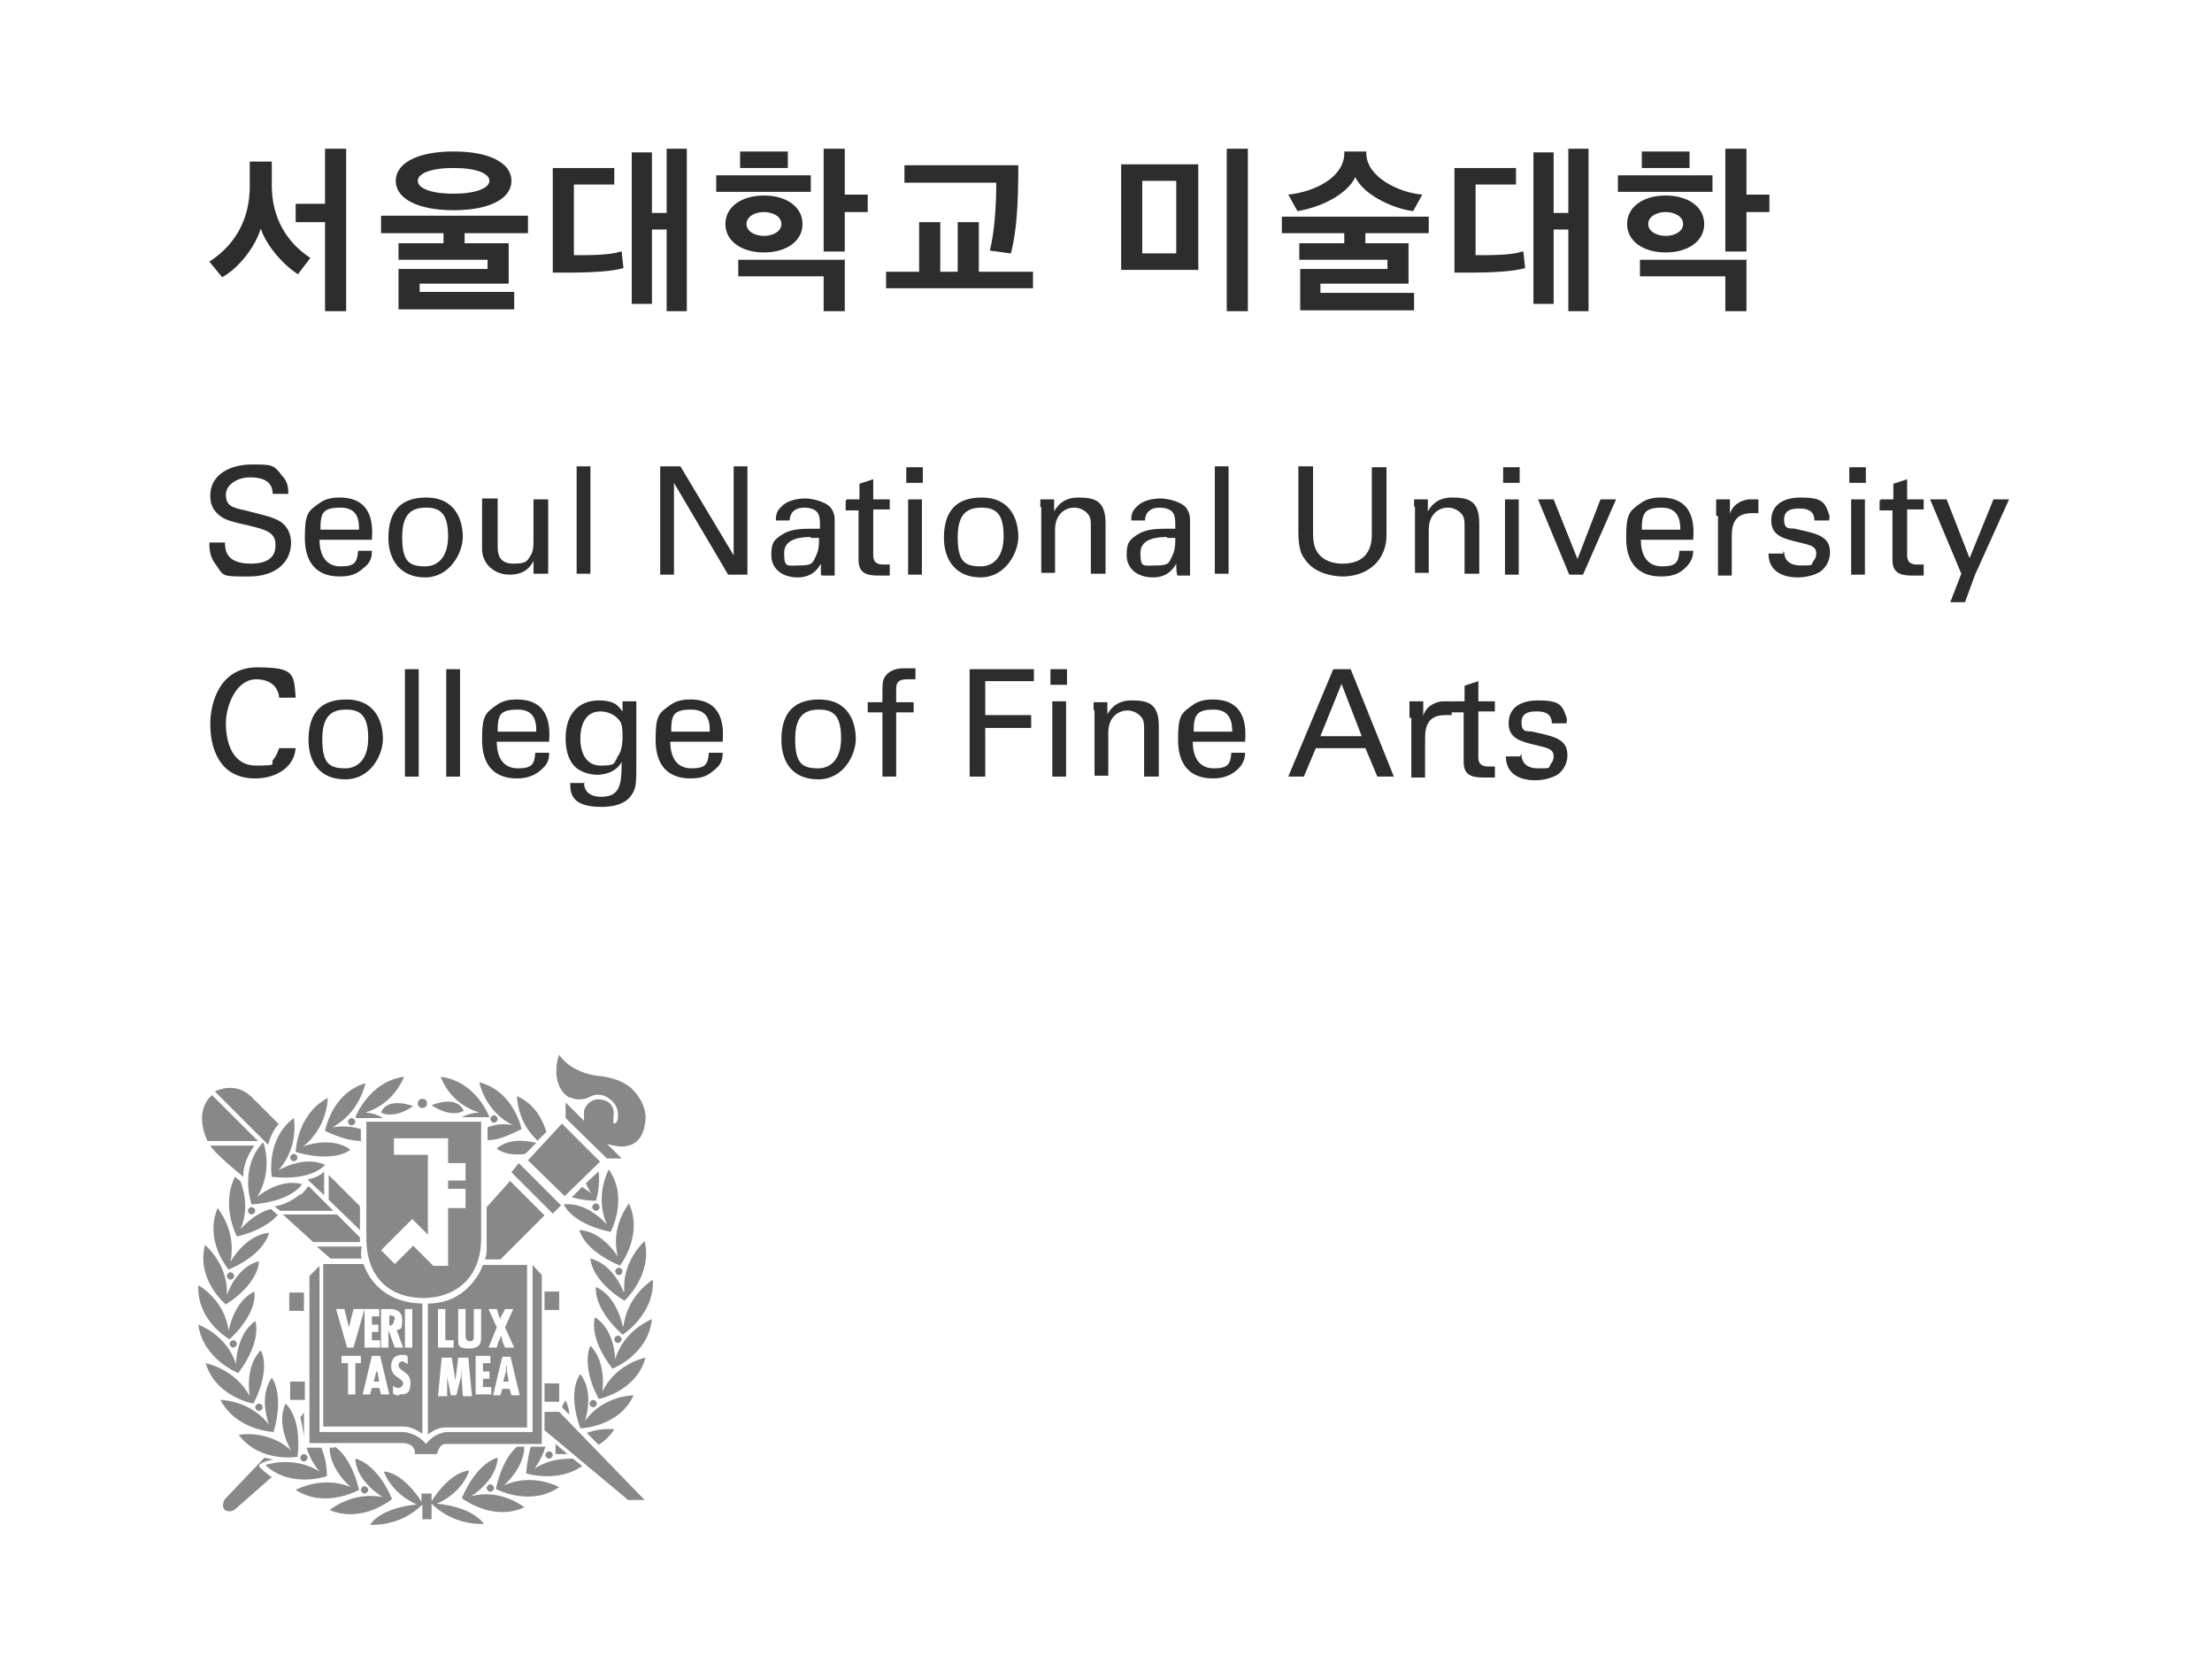
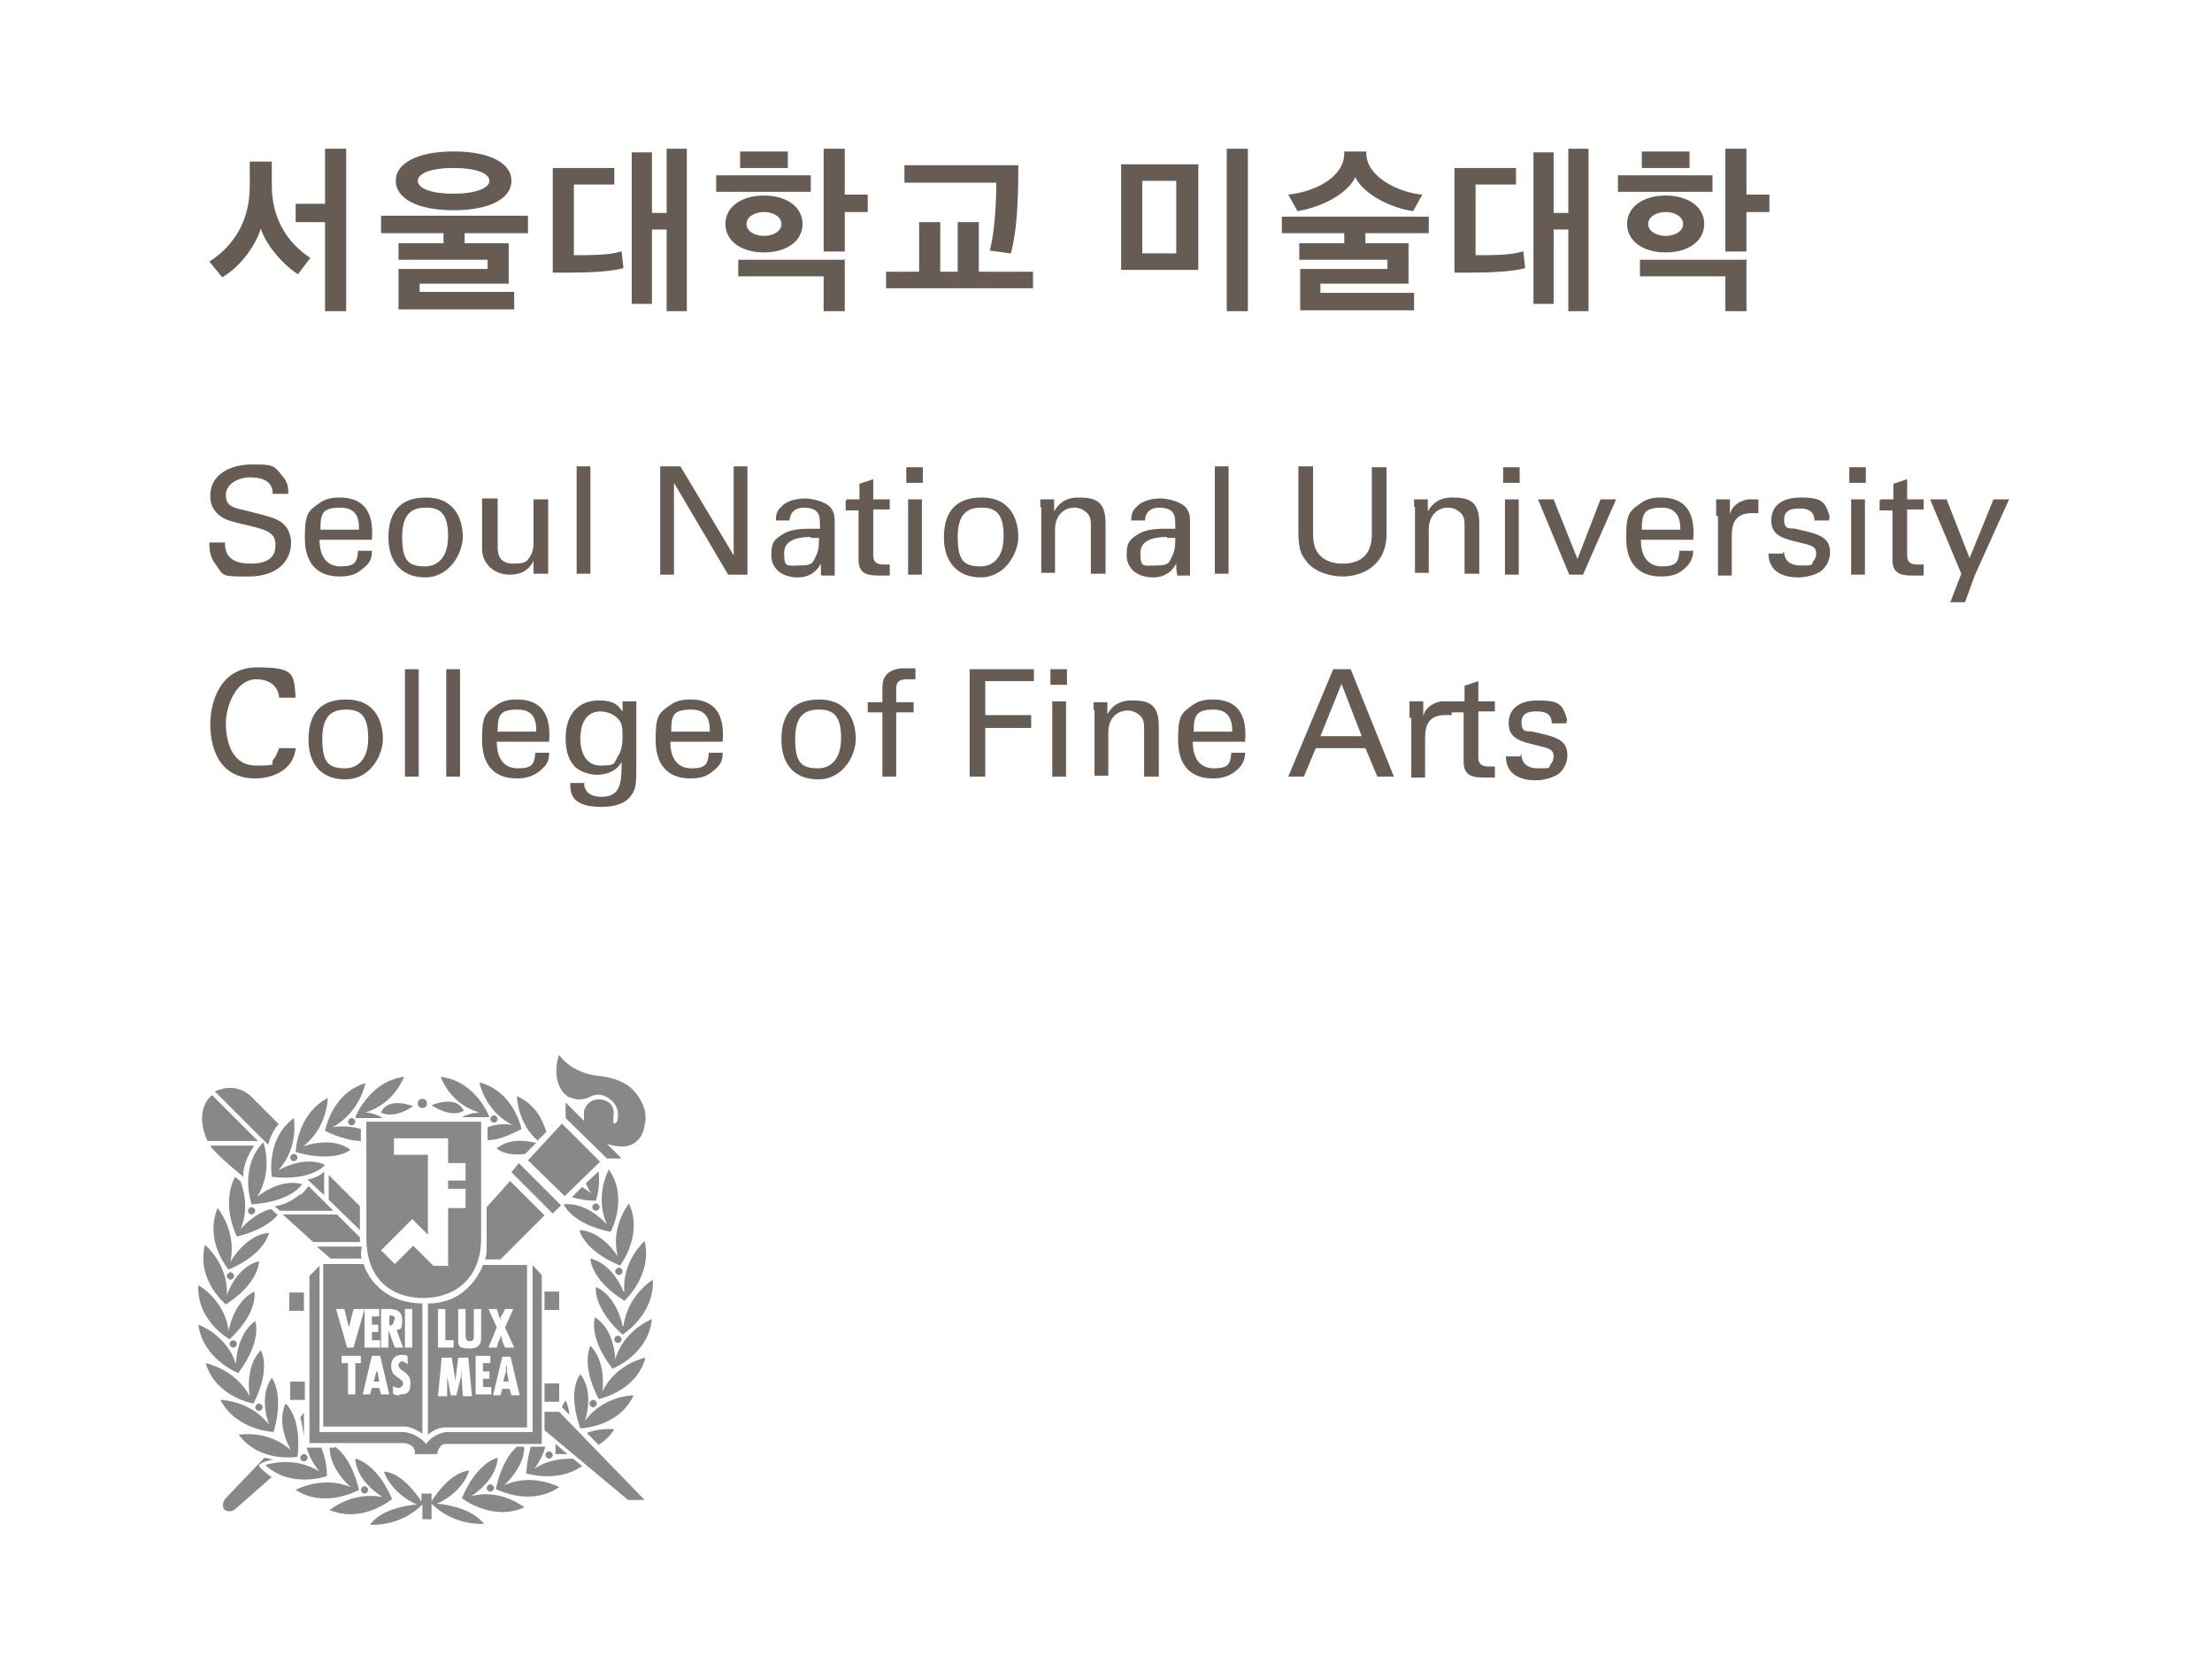
<svg xmlns="http://www.w3.org/2000/svg" id="_레이어_1" version="1.1" viewBox="0 0 240.9 182.7">
  <defs>
    <style>
      .st0 {
-         fill: #2d2d2d;
+         fill: #665c53;
      }

      .st1 {
        fill: #888;
      }
    </style>
  </defs>
  <path class="st1" d="M50.5,121c-.8-1.8-3.5-.6-3.5-.6,2.3,1.5,3.5.6,3.5.6M46,120.7c.3,0,.5-.2.5-.5s-.2-.5-.5-.5-.5.2-.5.5.2.5.5.5M52.2,121.2s-1,0-1.9.5h3s-1.4-3.9-5.3-4.4c0,0,.9,2.9,4.2,3.9M54.2,121.9c0-.2-.2-.4-.4-.4s-.4.2-.4.4.2.4.4.4.4-.2.4-.4M38.8,121.8h2.9c-.9-.6-1.9-.6-1.9-.6,3.2-1,4.2-3.9,4.2-3.9-3.8.5-5.3,4.4-5.3,4.4h0M37.9,122.2c0,.2.2.4.4.4s.4-.2.4-.4-.2-.4-.4-.4-.4.2-.4.4M38.1,125.2c-2.1-1.5-5.1-.3-5.1-.3,2.7-2.1,2.7-5.3,2.7-5.3-3.4,1.8-3.5,5.9-3.5,5.9,4.2,1.2,5.9-.2,5.9-.2M39.3,124.4v-1.4c-1.5-.5-3.1-.2-3.1-.2,3-1.6,3.6-4.8,3.6-4.8-3.7,1.1-4.4,5.2-4.4,5.2,1.7.8,3,1.1,4,1.1M55.9,122.6s-1.3-.4-2.8.2v1.4c1,0,1.9-.3,3.7-1.2,0,0-.8-4.1-4.6-5.1,0,0,.6,3.2,3.7,4.7M41.5,121.2s1.3.8,3.5-.7c0,0-2.8-1.1-3.5.7M60.9,140.7h-1.6v2h1.6v-2ZM56.5,126.7l-.8,1,4.5,4.5.9-.9s-4.6-4.6-4.6-4.6ZM65.3,126.5l-4.1-4.1-3.7,4,4,3.9,3.9-3.8h0ZM31.6,126.1c0,.2.2.4.4.4s.4-.2.4-.4-.2-.4-.4-.4-.4.2-.4.4M62.2,130.4c.7.2,1.6.4,2.7.4,0,0,.5-1.4.3-3.2l-1.4,1.3c.2.4.3.7.6,1.1,0,0-.4-.3-1-.7l-1.1,1.1h-.1ZM60.9,150.7h-1.6v2h1.6v-2ZM58.6,124.2l.9-.9c-.4-1.3-1.2-3-3.2-3.9,0,0,0,2.9,2.3,4.9M67,138.5c0,.2.2.4.4.4s.4-.2.4-.4-.2-.4-.4-.4-.4.2-.4.4M62,119.5c1.2.6,2.2,0,2.2,0,1.3-.7,2.3.3,2.3.3.9.7.8,1.7.8,1.7,0,.7-.2.8-.2.8-.4.3-.3-.2-.3-.2v-.4c.3-1.7-1.2-1.9-1.2-1.9-1.6-.3-2,1.2-2,1.2,0,.4,0,.8,0,1.1l-2-2v1.7l4.5,4.4h1.6l-1.6-1.6c.9.3,1.6.3,1.6.3,2.3,0,2.5-2.3,2.5-2.3.6-2.3-1.5-4.1-1.5-4.1-1.4-1.2-3.6-1.3-3.6-1.3-3.1-.4-4.2-2.3-4.2-2.3-.4.9-.3,2.2-.3,2.2.2,2,1.5,2.5,1.5,2.5M67.5,137.9s2.6-3.3,1-6.8c0,0-2.1,2.6-1.2,5.8,0,0-1.7-2.8-4.2-2.9,0,0,.4,2.2,4.5,3.9M64.9,131.9c.2,0,.4-.2.4-.4s-.2-.4-.4-.4-.4.2-.4.4.2.4.4.4M57.2,125.7l1.2-1.2c-1-.2-2.8-.6-4.3.6,0,0,.8.9,3.2.6M66.5,134.2s2-3.7-.2-6.8c0,0-1.6,2.9-.2,6,0,0-2.1-2.5-4.7-2.2,0,0,.8,2.1,5.1,3M53,162.1c0,.2.2.4.4.4s.4-.2.4-.4-.2-.4-.4-.4-.4.2-.4.4M54.9,161.8s2.2-1.9,2.2-4.2h-.8c-.7.6-1.7,1.9-2.3,4.6,0,0,3.7,2,6.9-.2,0,0-2.9-1.6-6-.2M51.3,163s2.8-1.7,2.9-4.2c0,0-2.2.4-3.9,4.4,0,0,3.3,2.6,6.8,1,0,0-2.6-2.1-5.8-1.2M47.6,163.8c2.9-1.3,3.5-3.6,3.5-3.6-2.3.2-4.2,3.5-4.2,3.5,2.5,2.6,5.8,2.3,5.8,2.3-1.5-2-5.2-2.2-5.2-2.2M45.9,162.6v1c-.4-.7-2.2-3.2-4.1-3.3,0,0,.7,2.3,3.6,3.6,0,0-3.7.2-5.1,2.2,0,0,3.2.3,5.7-2.2v1.6h1v-2.8h-1.1ZM59.3,153.8v2l9.1,7.6h1.8l-9.3-9.6h-1.7,0ZM58.2,160s.8-1,1.2-2.4h-1.6c-.2.7-.4,1.7-.5,2.9,0,0,3.4,1.1,6.1-.8l-1-.8c-1.2,0-2.7.1-4.2,1.1M40.1,162.3c0-.2-.2-.4-.4-.4s-.4.2-.4.4.2.4.4.4.4-.2.4-.4M65.6,151.6s.5-3.2-1.3-5c0,0-1.1,2,.9,5.8,0,0,4.1-.8,5.1-4.5,0,0-3.2.6-4.7,3.7M61.8,158.4l-1.3-1.1c0,.3,0,.7,0,1.1h1.2M59.8,158.9c.2,0,.4-.2.4-.4s-.2-.4-.4-.4-.4.2-.4.4.2.4.4.4M27.8,153.3c0,.2.2.4.4.4s.4-.2.4-.4-.2-.4-.4-.4-.4.2-.4.4M25,145.9c3.2-3,2.7-5.2,2.7-5.2-2.3,1.1-2.8,4.3-2.8,4.3-.4-3.4-3.3-5-3.3-5-.2,3.9,3.4,5.9,3.4,5.9M25,146.4c0,.2.2.4.4.4s.4-.2.4-.4-.2-.4-.4-.4-.4.2-.4.4M30.4,122.5l-3-3c-1.8-1.8-4-.6-4-.6l5.8,5.8c.4-1.5,1.1-2.2,1.1-2.2M28.1,124.3l-5-5s-2.1,1.5-.5,5h5.5ZM26,149.5c2.6-3.5,1.8-5.6,1.8-5.6-2.1,1.5-2.1,4.7-2.1,4.7-1-3.2-4.1-4.3-4.1-4.3.5,3.8,4.4,5.3,4.4,5.3M28.3,159.5s.6-.4,1.5-.5l-1-.2h0l-4.3,4.5s-.5.7,0,1.2c0,0,.4.3,1,0l4.1-3.6c-.4-.2-1.3-1-1.4-1.2M36.4,157.7h-.5c0,2.4,2.3,4.3,2.3,4.3-3.1-1.3-6,.3-6,.3,3.2,2.1,6.9,0,6.9,0-.7-2.9-1.9-4.2-2.6-4.7M27.6,152.9c2-3.9.8-5.8.8-5.8-1.8,1.8-1.2,5-1.2,5-1.6-3-4.8-3.6-4.8-3.6,1.1,3.7,5.2,4.4,5.2,4.4M38.7,159c.2,2.5,3,4.1,3,4.1-3.3-.7-5.8,1.4-5.8,1.4,3.6,1.5,6.8-1.2,6.8-1.2-1.7-4-4-4.4-4-4.4M29.6,128.2c4.4.5,5.8-1.3,5.8-1.3-2.3-1.1-5.1.6-5.1.6,2.3-2.5,1.7-5.7,1.7-5.7-3.1,2.3-2.4,6.4-2.4,6.4M29.8,156c1.2-4.2-.2-5.9-.2-5.9-1.5,2.1-.3,5.1-.3,5.1-2.1-2.7-5.3-2.7-5.3-2.7,1.8,3.4,5.9,3.5,5.9,3.5M61.6,152.6s-.3.3-.4.7l.8.8c0-.5-.2-1.1-.4-1.6M34.5,135.8l1.5,1.3h3.4c-.2-.3,0-1.3,0-1.3h-4.8ZM42.9,125.9v-1.9h5.9v2.7h1.9v1.9h-1.9v.9h1.9v2.1h-1.9v6.3h-1.6l-2.2-2.2-2,2-1.5-1.5,3.4-3.4,1.7,1.7v-8.7h-3.7ZM39.9,134.9c0,4.5,2.8,6.5,6.2,6.5s6.3-2.1,6.3-6.5v-12.7h-12.5v12.7M35.3,127.6s-.4.6-1.8.9l1.8,1.7v-2.5h0ZM51.2,146.1c.4,0,.4-.3.4-.6v-2.9h.8v3.1c0,.4,0,1.2-1.3,1.2s-1.2-.4-1.2-1.2v-3.1h.8v2.7c0,.3,0,.8.4.8M53.4,147.7v.8h-.8v.9h.7v.8h-.7v.9h.9v.8h-1.7v-4.2h1.7-.1ZM53.2,142.6h.9l.2.6c0,.2.2.4.2.6h0c0-.2,0-.4.2-.6l.3-.6h.9l-.9,2,1,2.2h-1l-.3-.7c0-.2,0-.4-.2-.6h0c0,.2,0,.4-.2.6l-.2.7h-.9l.9-2.2-.9-2ZM55.7,152l-.2-.7h-.8l-.2.7h-.8l1-4.2h.9l1,4.2h-.9ZM50.4,152l-.2-3h0v1c0,0-.5,2-.5,2h-.6l-.4-2v-.9h0v3h-1l.4-4.2h1.1l.4,2.5h0l.3-2.5h1.1l.4,4.2h-.9ZM47.7,142.6h.8v3.4h.9v.8h-1.7v-4.2ZM46.6,142v14.3s.8-.8,1.9-.8h8.9v-17.7h-4.8s-1.4,4.2-6,4.2M43,143.8c0-.3,0-.5-.6-.5h0v1.1h0c.4,0,.5-.3.5-.6M55.1,148.8h0v.6l-.3,1.1h.6l-.2-1.1v-.6h0ZM32.7,130.1h0c-.2.1-1.2,1.1-2.8,1.3l.6.5h5.8l-1.8-1.8h0l-.9-.9s-.6.8-.8.9M65,152.9c0-.2-.2-.4-.4-.4s-.4.2-.4.4.2.4.4.4.4-.2.4-.4M67.3,146.3c.2,0,.4-.2.4-.4s-.2-.4-.4-.4-.4.2-.4.4.2.4.4.4M64.8,143.5s-.8,2.1,1.9,5.6c0,0,3.9-1.5,4.3-5.4,0,0-3.1,1.2-4,4.4,0,0,0-3.2-2.2-4.6M67.8,144.4s-.6-3.2-2.9-4.2c0,0-.4,2.2,2.9,5.2,0,0,3.5-2.2,3.3-6,0,0-2.8,1.7-3.2,5.1M63.2,149.7s-1.5,1.7,0,5.9c0,0,4.2-.1,5.8-3.6,0,0-3.3,0-5.3,2.8,0,0,1.1-3.1-.5-5.1M67.9,140.7s-1.1-3-3.6-3.6c0,0,0,2.3,3.7,4.6,0,0,3.1-2.8,2.2-6.5,0,0-2.5,2.2-2.2,5.5M65.2,157.4c.6-.4,1.2-.9,1.7-1.7,0,0-1.4-.2-3,.4l1.3,1.3ZM41,149.4v-.6h0v.6l-.3,1.1h.6l-.2-1.1ZM28.6,124.5c-2.6,2.8-1.2,6.7-1.2,6.7,4.4-.3,5.5-2.2,5.5-2.2-2.5-.7-4.9,1.4-4.9,1.4,1.8-2.9.7-5.9.7-5.9M45.1,158.4h2.5s.2-1.1.9-1.1h10.5v-18.4l-1-1.1v18.2h-9.4s-1.3.1-2.2,1.3c0,0-.8-1.1-2.4-1.3h-9.2v-18.1l-1.1,1.1v18.2h10.2s1.3,0,1.3,1.1M25.5,139c0-.2-.2-.4-.4-.4s-.4.2-.4.4.2.4.4.4.4-.2.4-.4M25.1,137.4c.7-3.3-1.4-5.8-1.4-5.8-1.5,3.6,1.2,6.7,1.2,6.7,4-1.7,4.4-4,4.4-4-2.5.2-4.1,3-4.1,3M22.3,135.7c-.9,3.8,2.3,6.4,2.3,6.4,3.7-2.4,3.6-4.7,3.6-4.7-2.5.6-3.5,3.7-3.5,3.7.2-3.4-2.4-5.5-2.4-5.5M26.5,128.2s-.2-1.4,1.2-3.4h-4.8s.2.6,3.6,3.4M39.2,135.3v-.5l-2.5-2.5h-5.9l3.3,3h5.1ZM33.1,156.4c0,.2,0,0,0,0v-2.5l-.4.5c.2.6.3,1.5.4,2.1M27,131.9c0,.2.2.4.4.4s.4-.2.4-.4-.2-.4-.4-.4-.4.2-.4.4M33.1,159.2c.2,0,.4-.2.4-.4s-.2-.4-.4-.4-.4.2-.4.4.2.4.4.4M35.8,130.7l3.4,3.3v-2.6l-3.4-3.4v2.6h0ZM33.2,150.5h-1.6v2h1.6v-2ZM55.6,128.6l-2.6,2.9v4.6s0,.8-.2,1.1h1.7l4.8-4.8-3.7-3.7h0ZM41.3,142.6v.8h-.8v.9h.7v.8h-.7v.9h.9v.8h-1.7v-4.2l-1.2,4.2h-.7l-1.2-4.2h.9l.5,2c0,.2,0,.5,0,.7h0c0-.2,0-.5,0-.7l.5-2h2.6ZM42.4,151.9h-.9l-.2-.7h-.8l-.2.7h-.8l1-4.2h.9l1,4.2ZM41.5,142.6h.8c.5,0,1.5,0,1.5,1.2s-.2.9-.6,1.1l.7,1.9h-.9l-.7-1.9h0v1.9h-.8v-4.2ZM44.1,142.6h.8v4.2h-.8v-4.2ZM43.5,152c-.2,0-.5,0-.7-.2v-.8c.2.1.4.2.6.2s.5-.2.5-.5-.3-.4-.5-.6c-.5-.3-.8-.6-.8-1.3s.4-1.2,1.1-1.2.5,0,.7.2v.8c-.2-.1-.4-.3-.6-.3s-.4.2-.4.4c0,.7,1.3.7,1.3,1.9s-.4,1.3-1.2,1.3M39.4,148.5h-.7v3.4h-.8v-3.4h-.7v-.8h2.1v.8h.1ZM35.2,137.7v17.7h8.8c1,0,2,.8,2,.8v-14.2c-5.3-.1-6.4-4.3-6.4-4.3,0,0-4.4,0-4.4,0ZM35.6,160.8c0-1.4-.3-2.3-.6-3.1h-1.6c.4,1.5,1.4,2.6,1.4,2.6-2.9-1.8-5.9-.7-5.9-.7,2.8,2.6,6.7,1.2,6.7,1.2M30.3,132.4l-.8-.7c-1.9.5-3.3,2.2-3.3,2.2.9-2.1.4-4.1,0-5.2l-.6-.5c-1.6,3.1.2,6.5.2,6.5,2.5-.6,3.8-1.6,4.4-2.3M26,156.3c2.3,3.1,6.4,2.4,6.4,2.4.5-4.4-1.3-5.8-1.3-5.8-1.1,2.3.6,5.1.6,5.1-2.5-2.3-5.7-1.7-5.7-1.7M33.1,140.8h-1.6v2h1.6v-2Z" />
  <path class="st0" d="M24.5,59.1c0,.8.1,2.3,2.8,2.3s2.7-1.5,2.7-2.1c0-1.3-1.1-1.6-2.7-2-1.8-.4-2.6-.6-3.2-1-1-.7-1.2-1.5-1.2-2.3,0-2.4,2.3-3.4,4.5-3.4s2.4,0,3.3,1.2c.7.7.7,1.5.7,2h-1.7c0-1.5-1.3-1.8-2.5-1.8s-2.6.7-2.6,1.9.7,1.4,2.1,1.7c2.8.7,3.1.8,3.8,1.2,1.1.7,1.2,1.9,1.2,2.3,0,2.1-1.6,3.7-4.6,3.7s-2.7,0-3.6-1.3c-.7-.9-.7-1.8-.7-2.4,0,0,1.7,0,1.7,0Z" />
  <path class="st0" d="M39.1,57.7c0-.8,0-2.4-2-2.4s-2.2.6-2.2,2.4h4.2ZM34.8,58.8c0,1.7.7,2.9,2.3,2.9s1.8-.5,1.9-1.7h1.5c0,.4,0,1.1-.7,1.7s-1.2,1.1-2.8,1.1c-2.6,0-3.8-1.6-3.8-4.2s.3-2.9,1.6-3.8c.8-.6,1.8-.6,2.2-.6,3.7,0,3.6,3.2,3.5,4.6h-5.9.2Z" />
  <path class="st0" d="M46.3,61.7c1.2,0,2.5-.8,2.5-3.3s-.9-3.1-2.4-3.1-2.6.6-2.6,3.2.7,3.2,2.5,3.2M46.4,54.2c3.3,0,4,2.6,4,4.3s-1.4,4.4-4.1,4.4-4-1.9-4-4.3.9-4.4,4.1-4.4" />
  <path class="st0" d="M54.2,54.4v5.2c0,.8.2,1.8,1.7,1.8s1.5-.3,1.9-.9c.3-.5.3-1.1.3-1.5v-4.6h1.6v8.1h-1.6v-1.4c-.3.6-.9,1.5-2.6,1.5s-3-1.2-3-2.8v-5.5h1.7Z" />
  <rect class="st0" x="62.8" y="50.8" width="1.5" height="11.7" />
  <polygon class="st0" points="71.9 50.8 74.1 50.8 79.9 60.5 79.9 50.8 81.4 50.8 81.4 62.6 79.3 62.6 73.4 52.6 73.4 62.6 71.9 62.6 71.9 50.8" />
  <path class="st0" d="M88.3,58.5c-.6,0-2.9,0-2.9,1.7s.3,1.4,1.7,1.4,1.4-.3,1.7-.9c.3-.6.4-1,.4-2.1h-.9M89.4,62.6c0-.4,0-.8,0-1.2-.7,1.3-1.8,1.5-2.5,1.5-1.9,0-2.9-1.1-2.9-2.4s.2-1.7,1.4-2.4c.9-.5,2.2-.5,2.8-.5h1.1c0-1,0-1.4-.3-1.8-.3-.4-1-.5-1.4-.5-1.5,0-1.6,1.1-1.6,1.4h-1.5c0-.4,0-1,.6-1.5.6-.7,1.8-.9,2.6-.9s2.5.4,2.9,1.2c.3.5.3.9.3,1.3v5.9h-1.4Z" />
  <path class="st0" d="M92.2,54.4h1.4v-1.7l1.5-.5v2.2h1.8v1.1h-1.8v4.9c0,.4,0,1.1,1.1,1.1s.6,0,.7,0v1.2h-1.3c-1.4,0-2.1-.4-2.1-1.7v-5.4h-1.4v-1.1h.1Z" />
  <path class="st0" d="M98.9,54.4h1.5v8.2h-1.5v-8.2ZM98.7,50.9h1.8v1.7h-1.8v-1.7Z" />
  <path class="st0" d="M106.8,61.7c1.2,0,2.5-.8,2.5-3.3s-.9-3.1-2.4-3.1-2.6.6-2.6,3.2.7,3.2,2.5,3.2M106.9,54.2c3.3,0,4,2.6,4,4.3s-1.4,4.4-4.1,4.4-4-1.9-4-4.3.9-4.4,4.1-4.4" />
  <path class="st0" d="M113.3,55.3v-.9h1.5v1.3c.2-.3.8-1.5,2.6-1.5s3,.3,3,2.8v5.5h-1.6v-5.2c0-.5,0-1-.4-1.4s-.9-.6-1.4-.6c-1.1,0-2.1.8-2.1,2.4v4.7h-1.5v-7.2h0Z" />
  <path class="st0" d="M127.1,58.5c-.6,0-2.9,0-2.9,1.7s.3,1.4,1.7,1.4,1.4-.3,1.7-.9c.3-.6.4-1,.4-2.1h-.9M128.2,62.6c-.1-.4-.1-.8-.1-1.2-.7,1.3-1.8,1.5-2.5,1.5-1.9,0-2.9-1.1-2.9-2.4s.2-1.7,1.4-2.4c.9-.5,2.2-.5,2.8-.5h1.1c0-1,0-1.4-.3-1.8-.3-.4-1-.5-1.4-.5-1.5,0-1.6,1.1-1.6,1.4h-1.5c0-.4,0-1,.6-1.5.6-.7,1.8-.9,2.6-.9s2.5.4,2.9,1.2c.3.5.3.9.3,1.3v5.9h-1.4Z" />
  <rect class="st0" x="132.3" y="50.8" width="1.5" height="11.7" />
  <path class="st0" d="M143,50.8v7.3c0,1.3.3,1.8.5,2.1.7,1,1.9,1.2,2.7,1.2,3.2,0,3.2-2.5,3.2-3.3v-7.2h1.6v7.2c0,.6,0,1.9-1,3.1-1.2,1.4-2.9,1.6-3.8,1.6s-3.1-.3-4.1-1.9c-.4-.5-.7-1.2-.7-3v-7.1s1.6,0,1.6,0Z" />
  <path class="st0" d="M154,55.3v-.9h1.5v1.3c.2-.3.8-1.5,2.6-1.5s3,.3,3,2.8v5.5h-1.6v-5.2c0-.5,0-1-.4-1.4s-.9-.6-1.4-.6c-1.1,0-2.1.8-2.1,2.4v4.7h-1.5v-7.2h-.1Z" />
  <path class="st0" d="M163.9,54.4h1.5v8.2h-1.5v-8.2ZM163.7,50.9h1.8v1.7h-1.8v-1.7Z" />
  <polygon class="st0" points="167.5 54.4 169.2 54.4 171.8 60.9 174.3 54.4 176 54.4 172.4 62.6 170.9 62.6 167.5 54.4" />
  <path class="st0" d="M183,57.7c0-.8-.1-2.4-2-2.4s-2.2.6-2.2,2.4h4.2ZM178.7,58.8c0,1.7.7,2.9,2.3,2.9s1.8-.5,1.9-1.7h1.5c0,.4-.1,1.1-.7,1.7s-1.2,1.1-2.8,1.1c-2.6,0-3.8-1.6-3.8-4.2s.3-2.9,1.6-3.8c.8-.6,1.8-.6,2.2-.6,3.7,0,3.6,3.2,3.5,4.6h-5.9.2Z" />
  <path class="st0" d="M186.9,56.1v-1.7h1.5v1.6c.3-1.1,1.3-1.5,2-1.6h1.1v1.5h-.7c-1.8,0-2.2,1.1-2.2,2.5v4.3h-1.5v-6.5h-.2Z" />
  <path class="st0" d="M194.3,60.1c0,.6.3,1.5,1.8,1.5s1.1,0,1.4-.5c.2-.2.3-.5.3-.8,0-.8-.6-.9-1.8-1.2-1.7-.4-3.1-.7-3.1-2.4s1.3-2.5,3.2-2.5,2.5.3,2.9,1.3.2.8.2,1.2h-1.6c0-1.2-1-1.3-1.6-1.3s-1.7,0-1.7,1.2.7.9,1.2,1c2.3.5,2.7.7,3.2,1.1.5.4.6,1,.6,1.5,0,.9-.5,1.7-1.1,2.1-.7.4-1.6.6-2.4.6-1.7,0-3.2-.7-3.2-2.6h1.6v-.2Z" />
  <path class="st0" d="M201.6,54.4h1.5v8.2h-1.5v-8.2ZM201.4,50.9h1.8v1.7h-1.8v-1.7Z" />
  <path class="st0" d="M204.8,54.4h1.4v-1.7l1.5-.5v2.2h1.8v1.1h-1.8v4.9c0,.4,0,1.1,1.1,1.1s.6,0,.7,0v1.2h-1.3c-1.4,0-2.1-.4-2.1-1.7v-5.4h-1.4v-1.1h.1Z" />
  <polygon class="st0" points="215.1 62.6 214 65.6 212.4 65.6 213.6 62.5 210.2 54.4 212 54.4 214.5 60.8 217.1 54.4 218.8 54.4 215.1 62.6" />
  <path class="st0" d="M30.4,76c0-.4-.3-2-2.5-2s-3.3,2.9-3.3,4.8.6,4.6,3.3,4.6,1.4-.2,1.9-.7c.4-.5.5-1,.6-1.2h1.8c-.2,2.3-2.4,3.3-4.4,3.3-4.1,0-4.9-3.6-4.9-5.9s1-6.2,5.1-6.2,4,.7,4.2,3.3h-1.8Z" />
  <path class="st0" d="M37.6,83.7c1.2,0,2.5-.8,2.5-3.3s-.9-3.1-2.4-3.1-2.6.6-2.6,3.2.7,3.2,2.5,3.2M37.7,76.2c3.3,0,4,2.6,4,4.3s-1.3,4.4-4.1,4.4-4-1.9-4-4.3.9-4.4,4.1-4.4" />
  <rect class="st0" x="44.1" y="72.9" width="1.5" height="11.7" />
  <rect class="st0" x="48.6" y="72.9" width="1.5" height="11.7" />
  <path class="st0" d="M58.4,79.7c0-.8,0-2.4-2-2.4s-2.2.6-2.2,2.4h4.2ZM54.1,80.8c0,1.7.7,2.9,2.3,2.9s1.8-.5,1.9-1.7h1.5c0,.4,0,1.1-.7,1.7-.4.4-1.2,1.1-2.8,1.1-2.6,0-3.8-1.6-3.8-4.2s.3-2.9,1.6-3.8c.8-.6,1.8-.6,2.2-.6,3.7,0,3.6,3.2,3.5,4.6h-5.9.2Z" />
  <path class="st0" d="M67.2,82.5c.3-.4.6-.9.6-2.3s-.2-1.6-.6-2-1.1-.7-1.8-.7c-1.9,0-2.2,1.9-2.2,3s.4,2.9,2.2,2.9,1.4-.3,1.8-.8M63.6,85.2c0,.9.5,1.6,1.9,1.6,2.1,0,2.2-1.5,2.2-3.8-.7,1.3-2.2,1.4-2.7,1.4s-1.8-.2-2.5-1-.9-1.9-.9-3c0-2.8,1.6-4.1,3.6-4.1s2.2.8,2.6,1.2v-1.1h1.5v6.6c0,2,0,2.8-.4,3.4-.7,1.3-2.3,1.5-3.4,1.5-3.3,0-3.4-1.5-3.4-2.6h1.6,0Z" />
  <path class="st0" d="M77.3,79.7c0-.8,0-2.4-2-2.4s-2.2.6-2.2,2.4h4.2ZM73,80.8c0,1.7.7,2.9,2.3,2.9s1.8-.5,1.9-1.7h1.5c0,.4,0,1.1-.7,1.7s-1.2,1.1-2.8,1.1c-2.6,0-3.8-1.6-3.8-4.2s.3-2.9,1.6-3.8c.8-.6,1.8-.6,2.2-.6,3.7,0,3.6,3.2,3.5,4.6h-5.9.2Z" />
  <path class="st0" d="M89.1,83.7c1.2,0,2.5-.8,2.5-3.3s-.9-3.1-2.4-3.1-2.6.6-2.6,3.2.7,3.2,2.5,3.2M89.2,76.2c3.3,0,4,2.6,4,4.3s-1.3,4.4-4.1,4.4-4-1.9-4-4.3.9-4.4,4.1-4.4" />
  <path class="st0" d="M99.7,74h-.9c-1.2,0-1.2.6-1.2,1.2v1.3h1.9v1.1h-1.9v7h-1.5v-7h-1.6v-1.1h1.6v-.9c0-1.1,0-1.5.3-1.9.3-.5,1-.9,2-.9s.9,0,1.3,0v1.2h0Z" />
  <polygon class="st0" points="105.6 72.9 112.6 72.9 112.6 74.2 107.3 74.2 107.3 77.9 112.3 77.9 112.3 79.3 107.3 79.3 107.3 84.6 105.6 84.6 105.6 72.9" />
  <path class="st0" d="M114.6,76.4h1.5v8.2h-1.5v-8.2ZM114.4,72.9h1.8v1.7h-1.8v-1.7Z" />
  <path class="st0" d="M119.1,77.4v-.9h1.5v1.3c.2-.3.8-1.5,2.6-1.5s3,.3,3,2.8v5.5h-1.6v-5.2c0-.5,0-1-.4-1.4s-.9-.6-1.4-.6c-1.1,0-2.1.8-2.1,2.4v4.7h-1.5v-7.2h0Z" />
  <path class="st0" d="M134.2,79.7c0-.8-.1-2.4-2-2.4s-2.2.6-2.2,2.4h4.2ZM129.9,80.8c0,1.7.7,2.9,2.3,2.9s1.8-.5,1.9-1.7h1.5c0,.4-.1,1.1-.7,1.7-.4.4-1.2,1.1-2.8,1.1-2.6,0-3.8-1.6-3.8-4.2s.3-2.9,1.6-3.8c.8-.6,1.8-.6,2.2-.6,3.7,0,3.6,3.2,3.5,4.6h-5.9.2Z" />
  <path class="st0" d="M143.9,80.2h4.4l-2.2-5.7-2.3,5.7h.1ZM145.4,72.9h1.7l4.7,11.7h-1.8l-1.3-3.1h-5.4l-1.3,3.1h-1.7l4.9-11.7h.2Z" />
  <path class="st0" d="M153.5,78.1v-1.7h1.5v1.6c.3-1.1,1.3-1.5,2-1.6h1.1v1.5h-.7c-1.8,0-2.2,1.1-2.2,2.5v4.3h-1.5v-6.5h-.2Z" />
  <path class="st0" d="M158.1,76.4h1.4v-1.7l1.5-.5v2.2h1.8v1.1h-1.8v4.9c0,.4,0,1.1,1.1,1.1s.6,0,.7,0v1.2h-1.3c-1.4,0-2.1-.4-2.1-1.7v-5.4h-1.4v-1.1h.1Z" />
  <path class="st0" d="M165.7,82.2c0,.6.3,1.5,1.8,1.5s1.1,0,1.4-.5c.2-.2.3-.5.3-.8,0-.8-.6-.9-1.8-1.2-1.7-.4-3.1-.7-3.1-2.4s1.3-2.5,3.2-2.5,2.5.3,2.9,1.3.2.8.2,1.2h-1.6c0-1.2-1-1.3-1.6-1.3s-1.7,0-1.7,1.2.7.9,1.2,1c2.3.5,2.7.7,3.2,1.1s.6,1,.6,1.5c0,.9-.5,1.7-1.1,2.1-.7.4-1.6.6-2.4.6-1.7,0-3.2-.7-3.2-2.6h1.6v-.2Z" />
  <path class="st0" d="M35.4,33.9v-9.7h-3.2v-2h3.2v-6h2.3v17.7h-2.3ZM32.5,29.9c-1.5-.9-3.5-3.1-4.1-5-.6,2-2.4,4.3-4.2,5.3l-1.4-1.7c2.8-1.8,4.4-4.6,4.4-8.2v-2.7h2.4v2.6c0,3.5,1.6,6.2,4.2,7.9l-1.3,1.7h0Z" />
  <path class="st0" d="M49.4,21.1c2.4,0,3.9-.6,3.9-1.4s-1.4-1.4-3.9-1.4-3.9.6-3.9,1.4,1.4,1.4,3.9,1.4M49.4,16.5c4,0,6.3,1.3,6.3,3.2s-2.3,3.2-6.3,3.2-6.3-1.3-6.3-3.2,2.3-3.2,6.3-3.2M43.4,33.8v-4.5h9.7v-1h-9.7v-1.8h4.9v-1.1h-6.8v-1.9h16v1.9h-6.9v1.1h4.8v4.4h-9.7v.9h10.3v1.9h-12.6Z" />
  <path class="st0" d="M72.6,33.9v-8.9h-1.6v8.1h-2.2v-16.5h2.2v6.6h1.6v-7h2.2v17.7h-2.2ZM67.7,27.4l.2,1.8c-1.3.4-3.9.5-6,.5h-1.7v-11.4h6.7v1.8h-4.4v7.7c1.8,0,3.9,0,5.1-.4" />
  <path class="st0" d="M92,23.1v4.3h-2.3v-11.2h2.3v5h2.5v1.9h-2.5ZM83.2,25.7c1,0,1.9-.5,1.9-1.3s-.9-1.3-1.9-1.3-1.9.5-1.9,1.3.9,1.3,1.9,1.3M80.6,16.5h5.2v1.8h-5.2v-1.8ZM92,28.2v5.7h-2.3v-3.8h-9.3v-1.8h11.7,0ZM83.2,27.5c-2.4,0-4.2-1.2-4.2-3.1s1.8-3.1,4.2-3.1,4.2,1.2,4.2,3.1-1.8,3.1-4.2,3.1M78,19.1h10.3v1.8h-10.3v-1.8Z" />
  <path class="st0" d="M110,27.6l-2.2-.3c.5-2,.7-4.8.7-7.4h-10v-1.9h12.4c0,4.5-.2,7.2-.8,9.6M96.5,31.4v-1.8h3.6v-5.4h2.3v5.4h1.9v-5.4h2.3v5.4h5.9v1.8h-16Z" />
  <path class="st0" d="M133.6,16.2h2.3v17.7h-2.3v-17.7ZM128.1,19.7h-3.7v7.9h3.7v-7.9ZM130.5,29.4h-8.4v-11.5h8.4v11.5Z" />
  <path class="st0" d="M141.3,23l-1-1.8c2.9-.3,6.1-1.9,6.1-4.5v-.2h2.4v.2c0,2.6,3.6,4.3,6.1,4.5l-1,1.8c-2.3-.3-5.4-1.8-6.3-3.7-.9,1.9-3.8,3.3-6.3,3.7M141.6,33.8v-4.5h9.5v-1h-9.6v-1.8h4.9v-1.1h-6.8v-1.8h16v1.8h-6.9v1.1h4.7v4.4h-9.6v1h10.2v1.9h-12.5.1Z" />
  <path class="st0" d="M170.8,33.9v-8.9h-1.6v8.1h-2.2v-16.5h2.2v6.6h1.6v-7h2.2v17.7h-2.2ZM165.9,27.4l.2,1.8c-1.3.4-3.9.5-6,.5h-1.7v-11.4h6.7v1.8h-4.4v7.7c1.8,0,3.9,0,5.1-.4" />
  <path class="st0" d="M190.2,23.1v4.3h-2.3v-11.2h2.3v5h2.5v1.9h-2.5ZM181.4,25.7c1,0,1.9-.5,1.9-1.3s-.9-1.3-1.9-1.3-1.9.5-1.9,1.3.9,1.3,1.9,1.3M178.8,16.5h5.2v1.8h-5.2v-1.8ZM190.2,28.2v5.7h-2.3v-3.8h-9.3v-1.8h11.7,0ZM181.4,27.5c-2.4,0-4.2-1.2-4.2-3.1s1.8-3.1,4.2-3.1,4.2,1.2,4.2,3.1-1.8,3.1-4.2,3.1M176.2,19.1h10.3v1.8h-10.3v-1.8Z" />
</svg>
